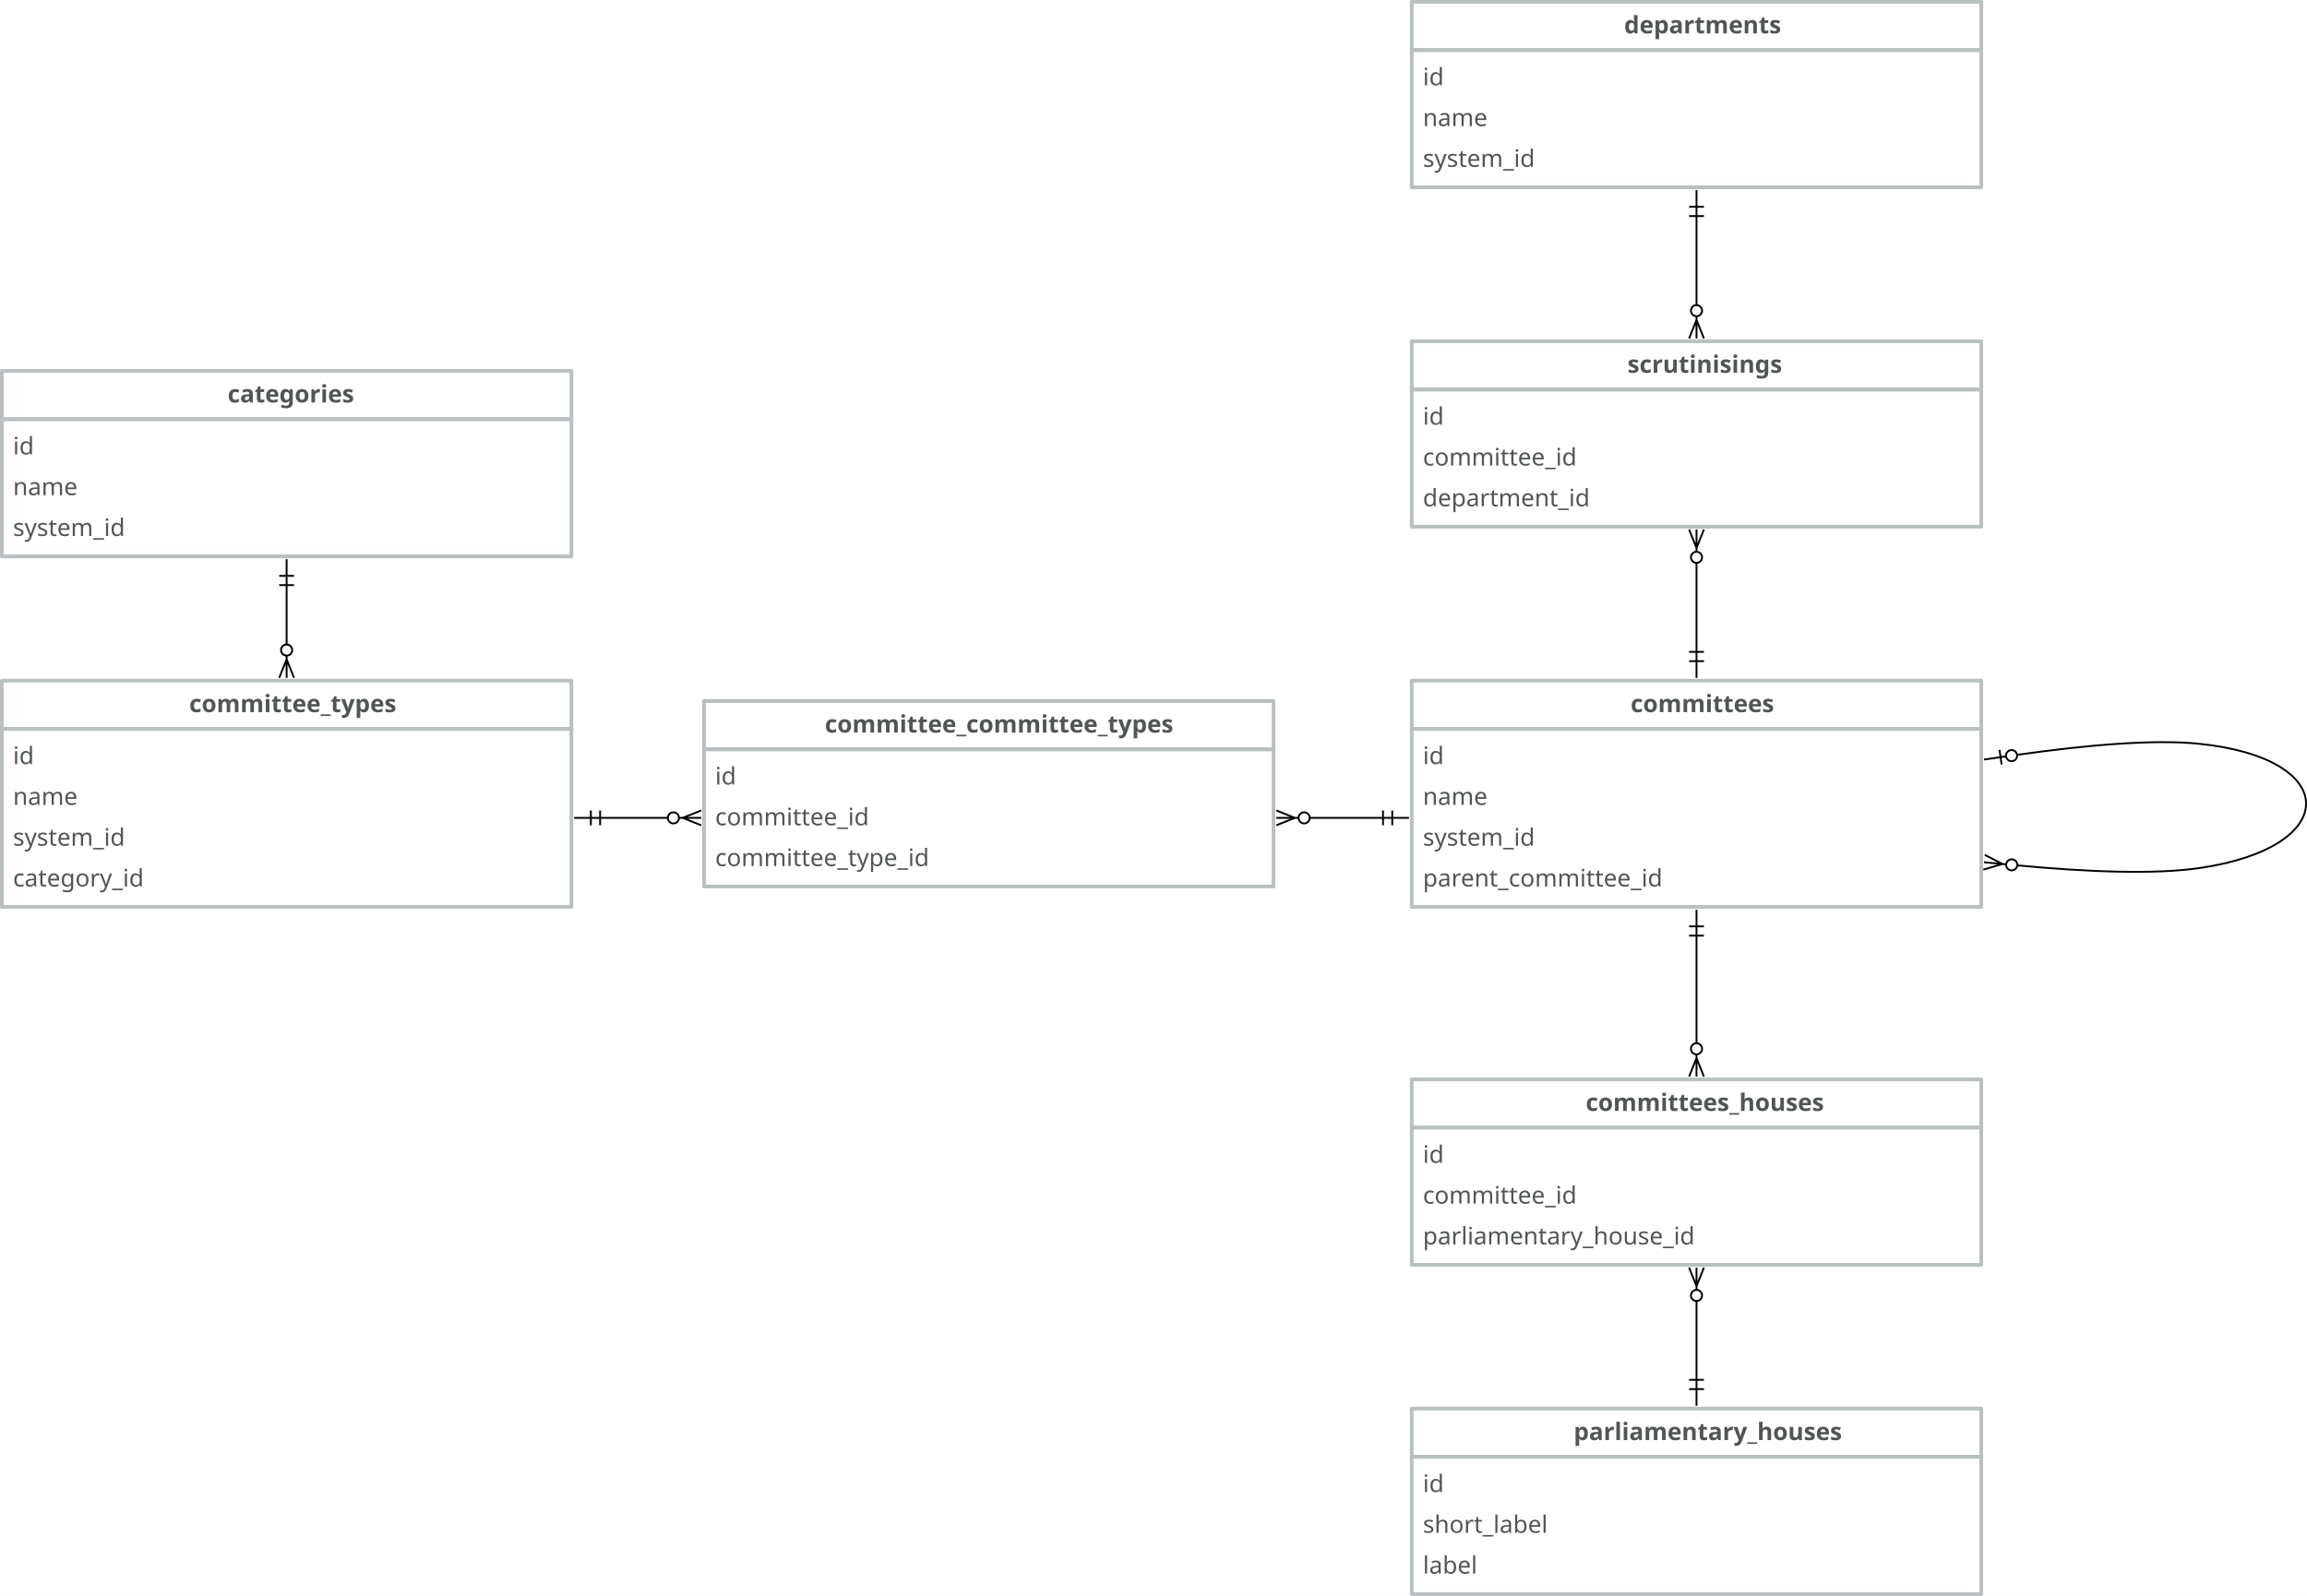
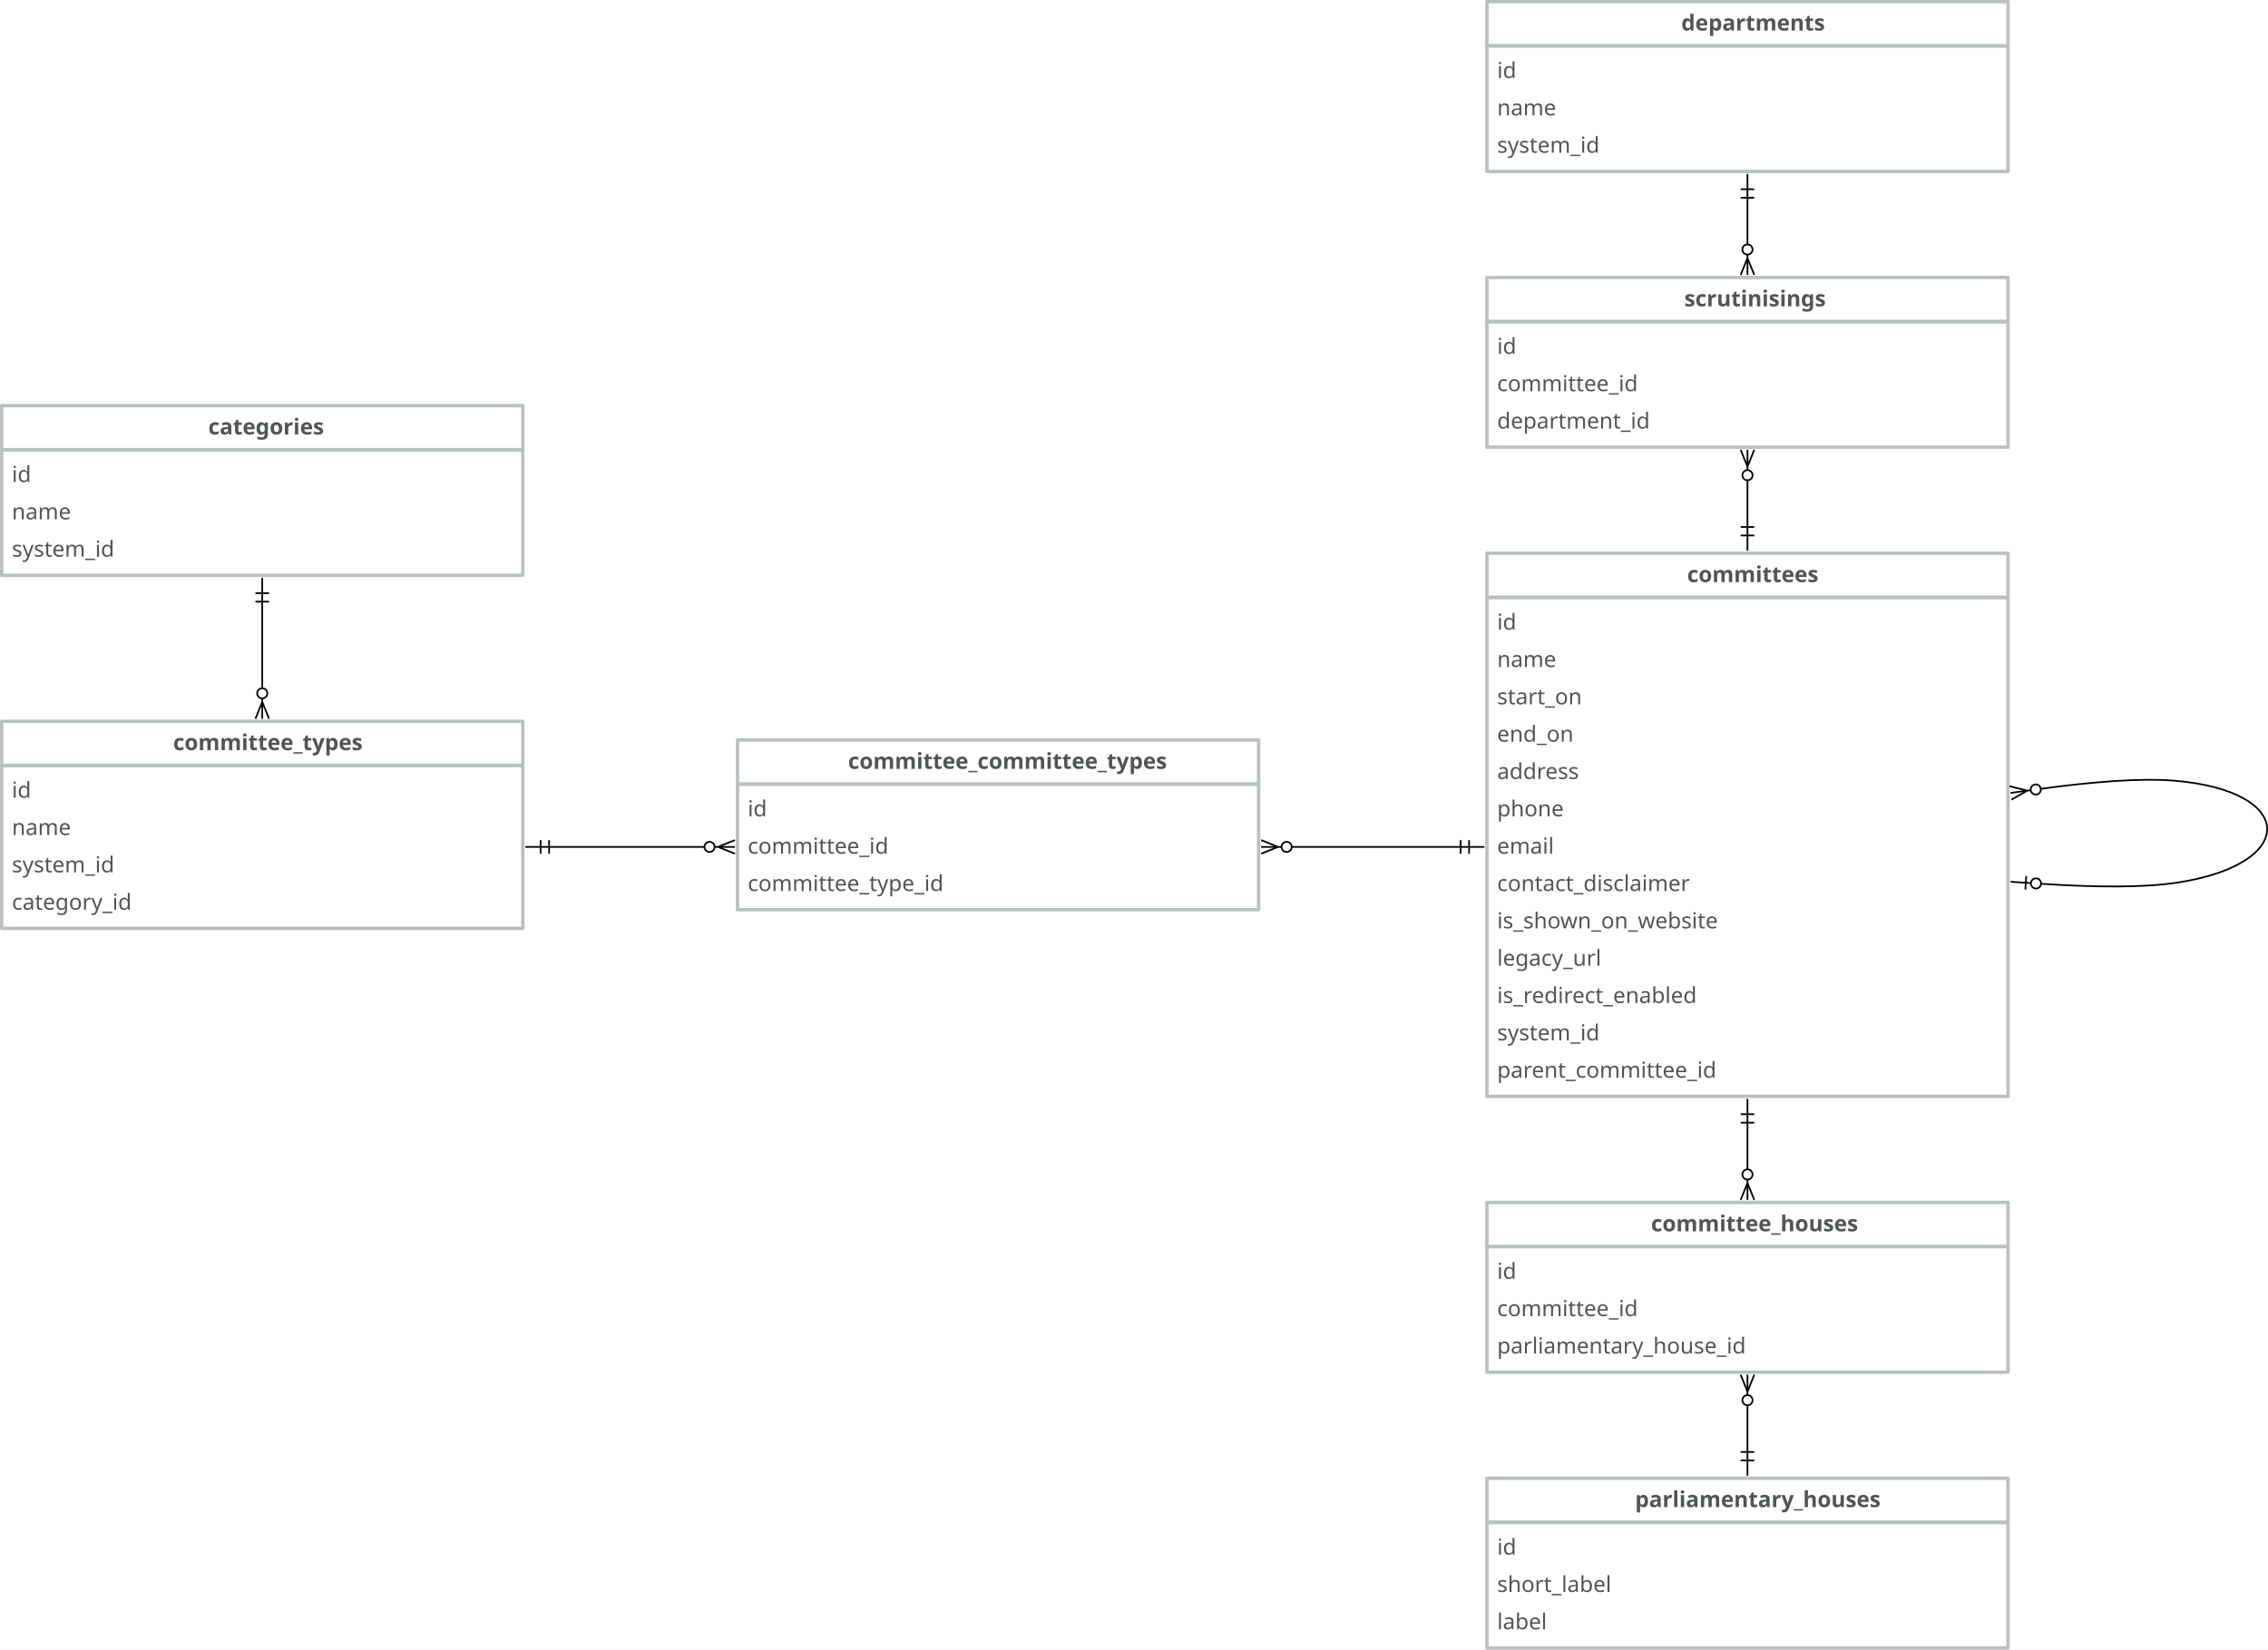
- <svg xmlns="http://www.w3.org/2000/svg" version="1.1" viewBox="-112 -178 1243.583 860.5" width="1243.583" height="860.5">
+ <svg xmlns="http://www.w3.org/2000/svg" version="1.1" viewBox="36 -133 1336.159 972" width="1336.159" height="972">
  <defs>
    <marker orient="auto" overflow="visible" markerUnits="strokeWidth" id="CrowBall_Marker" stroke-linejoin="miter" stroke-miterlimit="10" viewBox="-1 -5 20 10" markerWidth="20" markerHeight="10" color="black">
      <g>
        <path d="M 18 0 L 6 0 M 18 4 L 8 0 L 18 -4 M .879 2.121 C -.293 .95 -.293 -.95 .879 -2.121 C 2.05 -3.293 3.95 -3.293 5.121 -2.121 C 6.293 -.95 6.293 .95 5.121 2.121 C 3.95 3.293 2.05 3.293 .879 2.121" fill="none" stroke="currentColor" stroke-width="1" />
      </g>
    </marker>
    <marker orient="auto" overflow="visible" markerUnits="strokeWidth" id="DoubleBar_Marker" stroke-linejoin="miter" stroke-miterlimit="10" viewBox="-15 -5 16 10" markerWidth="16" markerHeight="10" color="black">
      <g>
        <path d="M -14 0 L 0 0 M -5 -4 L -5 4 M 0 -4 L 0 4" fill="none" stroke="currentColor" stroke-width="1" />
      </g>
    </marker>
    <marker orient="auto" overflow="visible" markerUnits="strokeWidth" id="BarBall_Marker" stroke-linejoin="miter" stroke-miterlimit="10" viewBox="-19 -5 20 10" markerWidth="20" markerHeight="10" color="black">
      <g>
        <path d="M -18 0 L -6 0 M -9 -4 L -9 4 M -.879 -2.121 C .293 -.95 .293 .95 -.879 2.121 C -2.05 3.293 -3.95 3.293 -5.121 2.121 C -6.293 .95 -6.293 -.95 -5.121 -2.121 C -3.95 -3.293 -2.05 -3.293 -.879 -2.121" fill="none" stroke="currentColor" stroke-width="1" />
      </g>
    </marker>
  </defs>
  <g id="Canvas_1" stroke-opacity="1" fill="none" stroke-dasharray="none" fill-opacity="1" stroke="none">
-     <rect fill="white" x="-112" y="-178" width="1243.583" height="860.5" />
+     <rect fill="white" x="36" y="-133" width="1336.159" height="972" />
    <g id="Canvas_1_Layer_1">
      <g id="Group_2">
        <g id="Graphic_4">
-           <rect x="-111" y="48" width="307" height="74" stroke="#b9c0c1" stroke-linecap="round" stroke-linejoin="round" stroke-width="2" />
-           <text transform="translate(-105 54)" fill="#515556">
+           <rect x="37" y="132" width="307" height="74" stroke="#b9c0c1" stroke-linecap="round" stroke-linejoin="round" stroke-width="2" />
+           <text transform="translate(43 138)" fill="#515556">
            <tspan font-family="Avenir" font-size="13" fill="#515556" x="0" y="13">id</tspan>
            <tspan font-family="Avenir" font-size="13" fill="#515556" x="0" y="35">name</tspan>
            <tspan font-family="Avenir" font-size="13" fill="#515556" x="0" y="57">system_id</tspan>
          </text>
        </g>
        <g id="Graphic_3">
-           <rect x="-111" y="22" width="307" height="26" stroke="#b9c0c1" stroke-linecap="round" stroke-linejoin="round" stroke-width="2" />
-           <text transform="translate(-105 26)" fill="#515556">
+           <rect x="37" y="106" width="307" height="26" stroke="#b9c0c1" stroke-linecap="round" stroke-linejoin="round" stroke-width="2" />
+           <text transform="translate(43 110)" fill="#515556">
            <tspan font-family="Avenir" font-weight="bold" font-size="13" fill="#515556" x="115.722" y="13">categories</tspan>
          </text>
        </g>
      </g>
-       <g id="Group_6">
-         <g id="Graphic_8">
-           <rect x="-111" y="215" width="307" height="96" stroke="#b9c0c1" stroke-linecap="round" stroke-linejoin="round" stroke-width="2" />
-           <text transform="translate(-105 221)" fill="#515556">
+       <g id="Group_5">
+         <g id="Graphic_7">
+           <rect x="37" y="318" width="307" height="96" stroke="#b9c0c1" stroke-linecap="round" stroke-linejoin="round" stroke-width="2" />
+           <text transform="translate(43 324)" fill="#515556">
            <tspan font-family="Avenir" font-size="13" fill="#515556" x="0" y="13">id</tspan>
            <tspan font-family="Avenir" font-size="13" fill="#515556" x="0" y="35">name</tspan>
            <tspan font-family="Avenir" font-size="13" fill="#515556" x="0" y="57">system_id</tspan>
            <tspan font-family="Avenir" font-size="13" fill="#515556" x="0" y="79">category_id</tspan>
          </text>
        </g>
-         <g id="Graphic_7">
-           <rect x="-111" y="189" width="307" height="26" stroke="#b9c0c1" stroke-linecap="round" stroke-linejoin="round" stroke-width="2" />
-           <text transform="translate(-105 193)" fill="#515556">
+         <g id="Graphic_6">
+           <rect x="37" y="292" width="307" height="26" stroke="#b9c0c1" stroke-linecap="round" stroke-linejoin="round" stroke-width="2" />
+           <text transform="translate(43 296)" fill="#515556">
            <tspan font-family="Avenir" font-weight="bold" font-size="13" fill="#515556" x="95.013" y="13">committee_types</tspan>
          </text>
        </g>
      </g>
-       <g id="Line_9">
-         <line x1="42.5" y1="137.5" x2="42.5" y2="169.5" marker-end="url(#CrowBall_Marker)" marker-start="url(#DoubleBar_Marker)" stroke="black" stroke-linecap="round" stroke-linejoin="round" stroke-width="1" />
+       <g id="Line_8">
+         <line x1="190.5" y1="221.5" x2="190.5" y2="272.5" marker-end="url(#CrowBall_Marker)" marker-start="url(#DoubleBar_Marker)" stroke="black" stroke-linecap="round" stroke-linejoin="round" stroke-width="1" />
      </g>
-       <g id="Group_10">
-         <g id="Graphic_12">
-           <rect x="649" y="215" width="307" height="96" stroke="#b9c0c1" stroke-linecap="round" stroke-linejoin="round" stroke-width="2" />
-           <text transform="translate(655 221)" fill="#515556">
+       <g id="Group_9">
+         <g id="Graphic_11">
+           <rect x="470.5" y="329" width="307" height="74" stroke="#b9c0c1" stroke-linecap="round" stroke-linejoin="round" stroke-width="2" />
+           <text transform="translate(476.5 335)" fill="#515556">
+             <tspan font-family="Avenir" font-size="13" fill="#515556" x="0" y="13">id</tspan>
+             <tspan font-family="Avenir" font-size="13" fill="#515556" x="0" y="35">committee_id</tspan>
+             <tspan font-family="Avenir" font-size="13" fill="#515556" x="0" y="57">committee_type_id</tspan>
+           </text>
+         </g>
+         <g id="Graphic_10">
+           <rect x="470.5" y="303" width="307" height="26" stroke="#b9c0c1" stroke-linecap="round" stroke-linejoin="round" stroke-width="2" />
+           <text transform="translate(476.5 307)" fill="#515556">
+             <tspan font-family="Avenir" font-weight="bold" font-size="13" fill="#515556" x="59.139" y="13">committee_committee_types</tspan>
+           </text>
+         </g>
+       </g>
+       <g id="Line_12">
+         <line x1="359.5" y1="366" x2="451" y2="366" marker-end="url(#CrowBall_Marker)" marker-start="url(#DoubleBar_Marker)" stroke="black" stroke-linecap="round" stroke-linejoin="round" stroke-width="1" />
+       </g>
+       <g id="Group_13">
+         <g id="Graphic_15">
+           <rect x="912" y="219" width="307" height="294" stroke="#b9c0c1" stroke-linecap="round" stroke-linejoin="round" stroke-width="2" />
+           <text transform="translate(918 225)" fill="#515556">
            <tspan font-family="Avenir" font-size="13" fill="#515556" x="0" y="13">id</tspan>
            <tspan font-family="Avenir" font-size="13" fill="#515556" x="0" y="35">name</tspan>
-             <tspan font-family="Avenir" font-size="13" fill="#515556" x="0" y="57">system_id</tspan>
-             <tspan font-family="Avenir" font-size="13" fill="#515556" x="0" y="79">parent_committee_id</tspan>
+             <tspan font-family="Avenir" font-size="13" fill="#515556" x="0" y="57">start_on</tspan>
+             <tspan font-family="Avenir" font-size="13" fill="#515556" x="0" y="79">end_on</tspan>
+             <tspan font-family="Avenir" font-size="13" fill="#515556" x="0" y="101">address</tspan>
+             <tspan font-family="Avenir" font-size="13" fill="#515556" x="0" y="123">phone</tspan>
+             <tspan font-family="Avenir" font-size="13" fill="#515556" x="0" y="145">email</tspan>
+             <tspan font-family="Avenir" font-size="13" fill="#515556" x="0" y="167">contact_disclaimer</tspan>
+             <tspan font-family="Avenir" font-size="13" fill="#515556" x="0" y="189">is_shown_on_website</tspan>
+             <tspan font-family="Avenir" font-size="13" fill="#515556" x="0" y="211">legacy_url</tspan>
+             <tspan font-family="Avenir" font-size="13" fill="#515556" x="0" y="233">is_redirect_enabled</tspan>
+             <tspan font-family="Avenir" font-size="13" fill="#515556" x="0" y="255">system_id</tspan>
+             <tspan font-family="Avenir" font-size="13" fill="#515556" x="0" y="277">parent_committee_id</tspan>
          </text>
        </g>
-         <g id="Graphic_11">
-           <rect x="649" y="189" width="307" height="26" stroke="#b9c0c1" stroke-linecap="round" stroke-linejoin="round" stroke-width="2" />
-           <text transform="translate(655 193)" fill="#515556">
+         <g id="Graphic_14">
+           <rect x="912" y="193" width="307" height="26" stroke="#b9c0c1" stroke-linecap="round" stroke-linejoin="round" stroke-width="2" />
+           <text transform="translate(918 197)" fill="#515556">
            <tspan font-family="Avenir" font-weight="bold" font-size="13" fill="#515556" x="111.99" y="13">committees</tspan>
          </text>
        </g>
      </g>
-       <g id="Line_13">
-         <path d="M 975.303 229.012 C 1012.98 223.667 1048.776 220.591 1073 223 C 1149.917 230.649 1150.634 278.668 1074 290 C 1049.696 293.594 1013.501 292.193 975.402 288.603" marker-end="url(#CrowBall_Marker)" marker-start="url(#BarBall_Marker)" stroke="black" stroke-linecap="round" stroke-linejoin="round" stroke-width="1" />
+       <g id="Line_16">
+         <line x1="896.5" y1="366" x2="797" y2="366" marker-end="url(#CrowBall_Marker)" marker-start="url(#DoubleBar_Marker)" stroke="black" stroke-linecap="round" stroke-linejoin="round" stroke-width="1" />
      </g>
-       <g id="Group_14">
-         <g id="Graphic_16">
-           <rect x="649" y="430" width="307" height="74" stroke="#b9c0c1" stroke-linecap="round" stroke-linejoin="round" stroke-width="2" />
-           <text transform="translate(655 436)" fill="#515556">
+       <g id="Line_17">
+         <path d="M 1238.456 387.727 C 1269.764 389.802 1298.83 390.128 1319 387 C 1390.251 375.951 1388.818 332.949 1317 327 C 1297.043 325.347 1268.757 327.624 1238.311 331.775" marker-end="url(#CrowBall_Marker)" marker-start="url(#BarBall_Marker)" stroke="black" stroke-linecap="round" stroke-linejoin="round" stroke-width="1" />
+       </g>
+       <g id="Group_18">
+         <g id="Graphic_20">
+           <rect x="912" y="56.5" width="307" height="74" stroke="#b9c0c1" stroke-linecap="round" stroke-linejoin="round" stroke-width="2" />
+           <text transform="translate(918 62.5)" fill="#515556">
+             <tspan font-family="Avenir" font-size="13" fill="#515556" x="0" y="13">id</tspan>
+             <tspan font-family="Avenir" font-size="13" fill="#515556" x="0" y="35">committee_id</tspan>
+             <tspan font-family="Avenir" font-size="13" fill="#515556" x="0" y="57">department_id</tspan>
+           </text>
+         </g>
+         <g id="Graphic_19">
+           <rect x="912" y="30.5" width="307" height="26" stroke="#b9c0c1" stroke-linecap="round" stroke-linejoin="round" stroke-width="2" />
+           <text transform="translate(918 34.5)" fill="#515556">
+             <tspan font-family="Avenir" font-weight="bold" font-size="13" fill="#515556" x="110.287" y="13">scrutinisings</tspan>
+           </text>
+         </g>
+       </g>
+       <g id="Line_21">
+         <line x1="1065.5" y1="177.5" x2="1065.5" y2="150" marker-end="url(#CrowBall_Marker)" marker-start="url(#DoubleBar_Marker)" stroke="black" stroke-linecap="round" stroke-linejoin="round" stroke-width="1" />
+       </g>
+       <g id="Group_22">
+         <g id="Graphic_24">
+           <rect x="912" y="-106" width="307" height="74" stroke="#b9c0c1" stroke-linecap="round" stroke-linejoin="round" stroke-width="2" />
+           <text transform="translate(918 -100)" fill="#515556">
+             <tspan font-family="Avenir" font-size="13" fill="#515556" x="0" y="13">id</tspan>
+             <tspan font-family="Avenir" font-size="13" fill="#515556" x="0" y="35">name</tspan>
+             <tspan font-family="Avenir" font-size="13" fill="#515556" x="0" y="57">system_id</tspan>
+           </text>
+         </g>
+         <g id="Graphic_23">
+           <rect x="912" y="-132" width="307" height="26" stroke="#b9c0c1" stroke-linecap="round" stroke-linejoin="round" stroke-width="2" />
+           <text transform="translate(918 -128)" fill="#515556">
+             <tspan font-family="Avenir" font-weight="bold" font-size="13" fill="#515556" x="108.5" y="13">departments</tspan>
+           </text>
+         </g>
+       </g>
+       <g id="Line_25">
+         <line x1="1065.5" y1="-16.5" x2="1065.5" y2="11" marker-end="url(#CrowBall_Marker)" marker-start="url(#DoubleBar_Marker)" stroke="black" stroke-linecap="round" stroke-linejoin="round" stroke-width="1" />
+       </g>
+       <g id="Group_26">
+         <g id="Graphic_28">
+           <rect x="912" y="601.5" width="307" height="74" stroke="#b9c0c1" stroke-linecap="round" stroke-linejoin="round" stroke-width="2" />
+           <text transform="translate(918 607.5)" fill="#515556">
            <tspan font-family="Avenir" font-size="13" fill="#515556" x="0" y="13">id</tspan>
            <tspan font-family="Avenir" font-size="13" fill="#515556" x="0" y="35">committee_id</tspan>
            <tspan font-family="Avenir" font-size="13" fill="#515556" x="0" y="57">parliamentary_house_id</tspan>
          </text>
        </g>
-         <g id="Graphic_15">
-           <rect x="649" y="404" width="307" height="26" stroke="#b9c0c1" stroke-linecap="round" stroke-linejoin="round" stroke-width="2" />
-           <text transform="translate(655 408)" fill="#515556">
-             <tspan font-family="Avenir" font-weight="bold" font-size="13" fill="#515556" x="87.811" y="13">committees_houses</tspan>
+         <g id="Graphic_27">
+           <rect x="912" y="575.5" width="307" height="26" stroke="#b9c0c1" stroke-linecap="round" stroke-linejoin="round" stroke-width="2" />
+           <text transform="translate(918 579.5)" fill="#515556">
+             <tspan font-family="Avenir" font-weight="bold" font-size="13" fill="#515556" x="90.697" y="13">committee_houses</tspan>
          </text>
        </g>
      </g>
-       <g id="Group_17">
-         <g id="Graphic_19">
-           <rect x="649" y="607.5" width="307" height="74" stroke="#b9c0c1" stroke-linecap="round" stroke-linejoin="round" stroke-width="2" />
-           <text transform="translate(655 613.5)" fill="#515556">
+       <g id="Group_29">
+         <g id="Graphic_31">
+           <rect x="912" y="764" width="307" height="74" stroke="#b9c0c1" stroke-linecap="round" stroke-linejoin="round" stroke-width="2" />
+           <text transform="translate(918 770)" fill="#515556">
            <tspan font-family="Avenir" font-size="13" fill="#515556" x="0" y="13">id</tspan>
            <tspan font-family="Avenir" font-size="13" fill="#515556" x="0" y="35">short_label</tspan>
            <tspan font-family="Avenir" font-size="13" fill="#515556" x="0" y="57">label</tspan>
          </text>
        </g>
-         <g id="Graphic_18">
-           <rect x="649" y="581.5" width="307" height="26" stroke="#b9c0c1" stroke-linecap="round" stroke-linejoin="round" stroke-width="2" />
-           <text transform="translate(655 585.5)" fill="#515556">
+         <g id="Graphic_30">
+           <rect x="912" y="738" width="307" height="26" stroke="#b9c0c1" stroke-linecap="round" stroke-linejoin="round" stroke-width="2" />
+           <text transform="translate(918 742)" fill="#515556">
            <tspan font-family="Avenir" font-weight="bold" font-size="13" fill="#515556" x="81.291" y="13">parliamentary_houses</tspan>
          </text>
        </g>
      </g>
-       <g id="Line_20">
-         <line x1="802.5" y1="326.5" x2="802.5" y2="384.5" marker-end="url(#CrowBall_Marker)" marker-start="url(#DoubleBar_Marker)" stroke="black" stroke-linecap="round" stroke-linejoin="round" stroke-width="1" />
+       <g id="Line_32">
+         <line x1="1065.5" y1="528.5" x2="1065.5" y2="556" marker-end="url(#CrowBall_Marker)" marker-start="url(#DoubleBar_Marker)" stroke="black" stroke-linecap="round" stroke-linejoin="round" stroke-width="1" />
      </g>
-       <g id="Line_21">
-         <line x1="802.5" y1="566" x2="802.5" y2="523.5" marker-end="url(#CrowBall_Marker)" marker-start="url(#DoubleBar_Marker)" stroke="black" stroke-linecap="round" stroke-linejoin="round" stroke-width="1" />
-       </g>
-       <g id="Group_23">
-         <g id="Graphic_25">
-           <rect x="267.5" y="226" width="307" height="74" stroke="#b9c0c1" stroke-linecap="round" stroke-linejoin="round" stroke-width="2" />
-           <text transform="translate(273.5 232)" fill="#515556">
-             <tspan font-family="Avenir" font-size="13" fill="#515556" x="0" y="13">id</tspan>
-             <tspan font-family="Avenir" font-size="13" fill="#515556" x="0" y="35">committee_id</tspan>
-             <tspan font-family="Avenir" font-size="13" fill="#515556" x="0" y="57">committee_type_id</tspan>
-           </text>
-         </g>
-         <g id="Graphic_24">
-           <rect x="267.5" y="200" width="307" height="26" stroke="#b9c0c1" stroke-linecap="round" stroke-linejoin="round" stroke-width="2" />
-           <text transform="translate(273.5 204)" fill="#515556">
-             <tspan font-family="Avenir" font-weight="bold" font-size="13" fill="#515556" x="59.139" y="13">committee_committee_types</tspan>
-           </text>
-         </g>
-       </g>
-       <g id="Line_26">
-         <line x1="633.5" y1="263" x2="594" y2="263" marker-end="url(#CrowBall_Marker)" marker-start="url(#DoubleBar_Marker)" stroke="black" stroke-linecap="round" stroke-linejoin="round" stroke-width="1" />
-       </g>
-       <g id="Line_27">
-         <line x1="211.5" y1="263" x2="248" y2="263" marker-end="url(#CrowBall_Marker)" marker-start="url(#DoubleBar_Marker)" stroke="black" stroke-linecap="round" stroke-linejoin="round" stroke-width="1" />
-       </g>
-       <g id="Group_28">
-         <g id="Graphic_30">
-           <rect x="649" y="32" width="307" height="74" stroke="#b9c0c1" stroke-linecap="round" stroke-linejoin="round" stroke-width="2" />
-           <text transform="translate(655 38)" fill="#515556">
-             <tspan font-family="Avenir" font-size="13" fill="#515556" x="0" y="13">id</tspan>
-             <tspan font-family="Avenir" font-size="13" fill="#515556" x="0" y="35">committee_id</tspan>
-             <tspan font-family="Avenir" font-size="13" fill="#515556" x="0" y="57">department_id</tspan>
-           </text>
-         </g>
-         <g id="Graphic_29">
-           <rect x="649" y="6" width="307" height="26" stroke="#b9c0c1" stroke-linecap="round" stroke-linejoin="round" stroke-width="2" />
-           <text transform="translate(655 10)" fill="#515556">
-             <tspan font-family="Avenir" font-weight="bold" font-size="13" fill="#515556" x="110.287" y="13">scrutinisings</tspan>
-           </text>
-         </g>
-       </g>
-       <g id="Group_31">
-         <g id="Graphic_33">
-           <rect x="649" y="-151" width="307" height="74" stroke="#b9c0c1" stroke-linecap="round" stroke-linejoin="round" stroke-width="2" />
-           <text transform="translate(655 -145)" fill="#515556">
-             <tspan font-family="Avenir" font-size="13" fill="#515556" x="0" y="13">id</tspan>
-             <tspan font-family="Avenir" font-size="13" fill="#515556" x="0" y="35">name</tspan>
-             <tspan font-family="Avenir" font-size="13" fill="#515556" x="0" y="57">system_id</tspan>
-           </text>
-         </g>
-         <g id="Graphic_32">
-           <rect x="649" y="-177" width="307" height="26" stroke="#b9c0c1" stroke-linecap="round" stroke-linejoin="round" stroke-width="2" />
-           <text transform="translate(655 -173)" fill="#515556">
-             <tspan font-family="Avenir" font-weight="bold" font-size="13" fill="#515556" x="108.5" y="13">departments</tspan>
-           </text>
-         </g>
-       </g>
-       <g id="Line_34">
-         <line x1="802.5" y1="173.5" x2="802.5" y2="125.5" marker-end="url(#CrowBall_Marker)" marker-start="url(#DoubleBar_Marker)" stroke="black" stroke-linecap="round" stroke-linejoin="round" stroke-width="1" />
-       </g>
-       <g id="Line_35">
-         <line x1="802.5" y1="-61.5" x2="802.5" y2="-13.5" marker-end="url(#CrowBall_Marker)" marker-start="url(#DoubleBar_Marker)" stroke="black" stroke-linecap="round" stroke-linejoin="round" stroke-width="1" />
+       <g id="Line_33">
+         <line x1="1065.5" y1="722.5" x2="1065.5" y2="695" marker-end="url(#CrowBall_Marker)" marker-start="url(#DoubleBar_Marker)" stroke="black" stroke-linecap="round" stroke-linejoin="round" stroke-width="1" />
      </g>
    </g>
  </g>
</svg>
